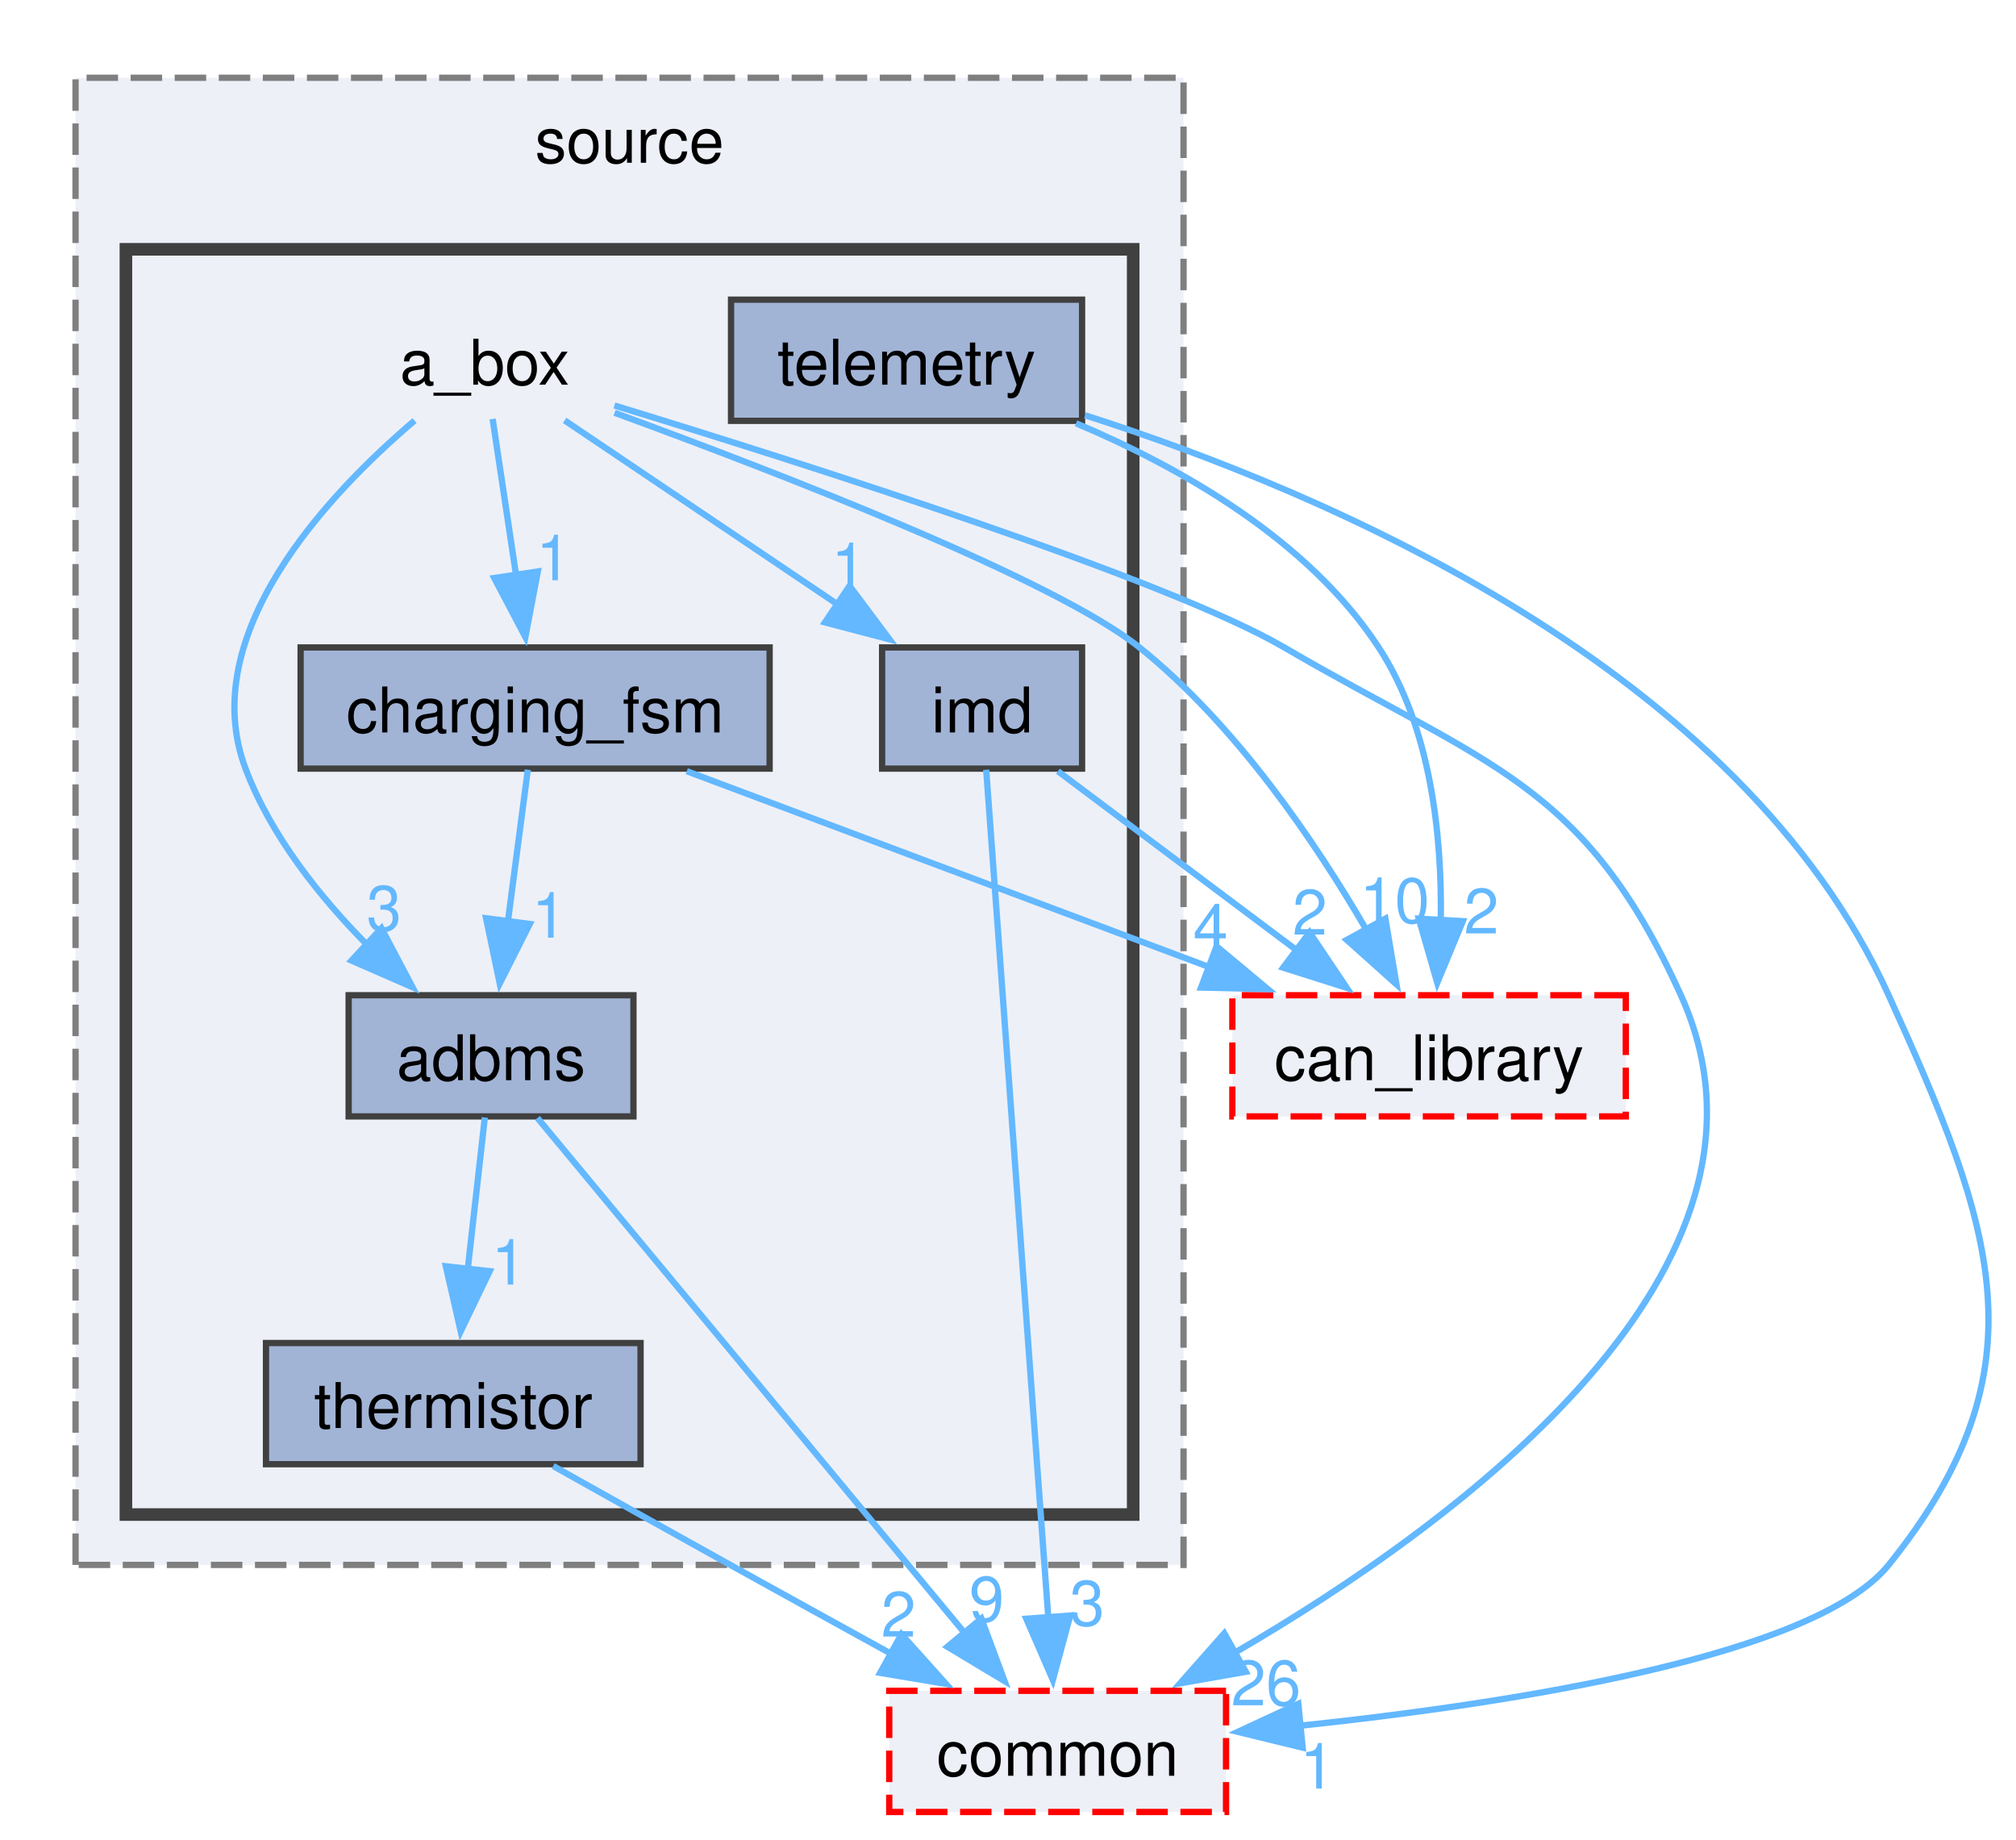
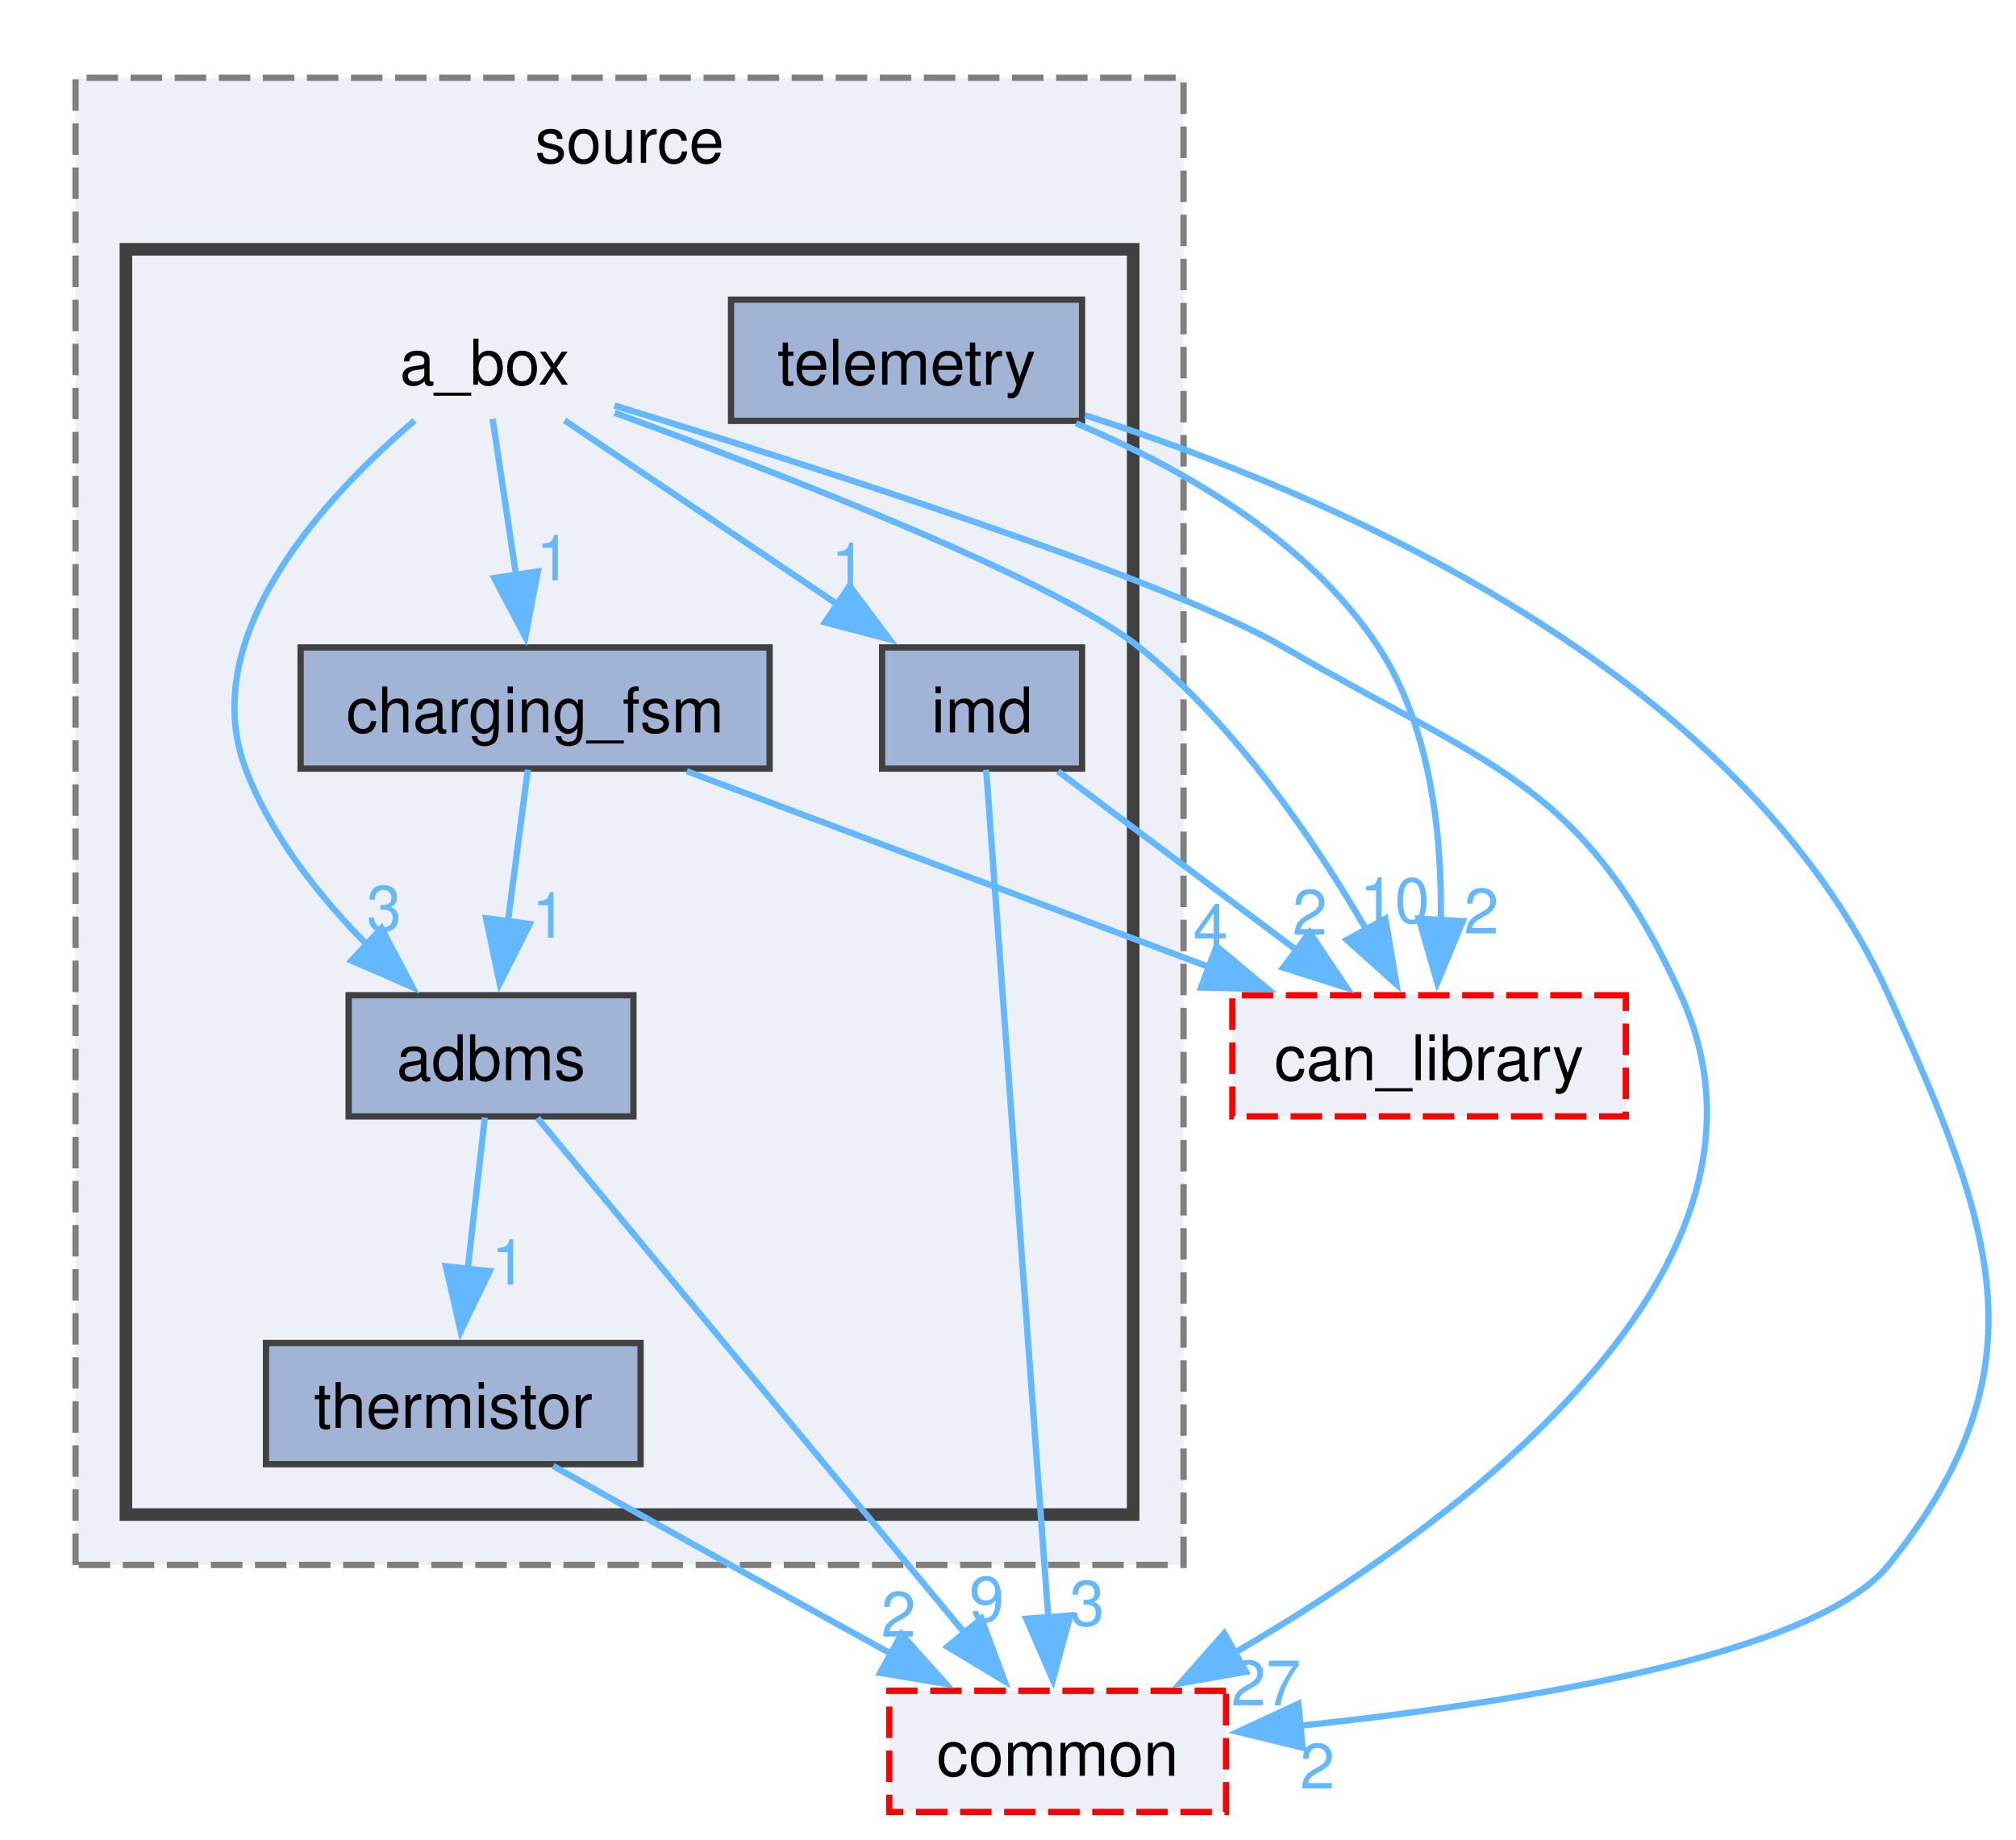
<svg xmlns="http://www.w3.org/2000/svg" xmlns:xlink="http://www.w3.org/1999/xlink" width="320pt" height="292pt" viewBox="0.00 0.00 320.23 291.50">
  <g id="graph0" class="graph" transform="scale(1 1) rotate(0) translate(4 287.5)">
    <g id="clust1" class="cluster">
      <g id="a_clust1">
        <a xlink:href="dir_05e217f700315e70ae47203d567fe0c9.html" target="_top" xlink:title="source">
          <polygon fill="#edf0f7" stroke="#7f7f7f" stroke-dasharray="5,2" points="8,-39.25 8,-275.5 184,-275.5 184,-39.25 8,-39.25" />
          <text text-anchor="middle" x="96" y="-262" font-family="Helvetica,sans-Serif" font-size="10.00">source</text>
        </a>
      </g>
    </g>
    <g id="clust2" class="cluster">
      <g id="a_clust2">
        <a xlink:href="dir_c5ffd08ff9aa00277f014903005f1bc0.html" target="_top">
          <polygon fill="#edf0f7" stroke="#404040" stroke-width="2" points="16,-47.25 16,-248.25 176,-248.25 176,-47.25 16,-47.25" />
        </a>
      </g>
    </g>
    <g id="node1" class="node">
      <text text-anchor="middle" x="73" y="-226.75" font-family="Helvetica,sans-Serif" font-size="10.00">a_box</text>
    </g>
    <g id="node2" class="node">
      <g id="a_node2">
        <a xlink:href="dir_ea9193e9e86f9bc4ee2f809bd800c685.html" target="_top" xlink:title="adbms">
          <polygon fill="#a2b4d6" stroke="#404040" points="96.62,-129.75 51.38,-129.75 51.38,-110.5 96.62,-110.5 96.62,-129.75" />
          <text text-anchor="middle" x="74" y="-116.25" font-family="Helvetica,sans-Serif" font-size="10.00">adbms</text>
        </a>
      </g>
    </g>
    <g id="edge5" class="edge">
      <g id="a_edge5">
        <a xlink:href="dir_000000_000001.html" target="_top">
          <path fill="none" stroke="#63b8ff" d="M61.85,-221.04C47.97,-209.23 27.02,-187.01 35,-165.75 39.04,-155 46.97,-145.14 54.63,-137.44" />
          <polygon fill="#63b8ff" stroke="#63b8ff" points="56.59,-140.39 61.53,-131.02 51.83,-135.26 56.59,-140.39" />
        </a>
      </g>
      <g id="a_edge5-headlabel">
        <a xlink:href="dir_000000_000001.html" target="_top" xlink:title="3">
          <text text-anchor="middle" x="57" y="-140.01" font-family="Helvetica,sans-Serif" font-size="10.00" fill="#63b8ff">3</text>
        </a>
      </g>
    </g>
    <g id="node3" class="node">
      <g id="a_node3">
        <a xlink:href="dir_9f35e10b22c4f6fda83e617c14ac8eb2.html" target="_top" xlink:title="charging_fsm">
          <polygon fill="#a2b4d6" stroke="#404040" points="118.25,-185 43.75,-185 43.75,-165.75 118.25,-165.75 118.25,-185" />
          <text text-anchor="middle" x="81" y="-171.5" font-family="Helvetica,sans-Serif" font-size="10.00">charging_fsm</text>
        </a>
      </g>
    </g>
    <g id="edge4" class="edge">
      <g id="a_edge4">
        <a xlink:href="dir_000000_000014.html" target="_top">
          <path fill="none" stroke="#63b8ff" d="M74.25,-221.3C75.25,-214.62 76.7,-204.96 78,-196.31" />
          <polygon fill="#63b8ff" stroke="#63b8ff" points="81.43,-197.07 79.45,-186.66 74.51,-196.03 81.43,-197.07" />
        </a>
      </g>
      <g id="a_edge4-headlabel">
        <a xlink:href="dir_000000_000014.html" target="_top" xlink:title="1">
          <text text-anchor="middle" x="83.93" y="-195.68" font-family="Helvetica,sans-Serif" font-size="10.00" fill="#63b8ff">1</text>
        </a>
      </g>
    </g>
    <g id="node4" class="node">
      <g id="a_node4">
        <a xlink:href="dir_8df646b3ee080b0039acf19a7d26a29b.html" target="_top" xlink:title="imd">
          <polygon fill="#a2b4d6" stroke="#404040" points="167.88,-185 136.12,-185 136.12,-165.75 167.88,-165.75 167.88,-185" />
          <text text-anchor="middle" x="152" y="-171.5" font-family="Helvetica,sans-Serif" font-size="10.00">imd</text>
        </a>
      </g>
    </g>
    <g id="edge3" class="edge">
      <g id="a_edge3">
        <a xlink:href="dir_000000_000045.html" target="_top">
          <path fill="none" stroke="#63b8ff" d="M85.69,-221.07C97.35,-213.22 114.89,-201.39 129.01,-191.87" />
          <polygon fill="#63b8ff" stroke="#63b8ff" points="130.95,-194.78 137.29,-186.29 127.04,-188.98 130.95,-194.78" />
        </a>
      </g>
      <g id="a_edge3-headlabel">
        <a xlink:href="dir_000000_000045.html" target="_top" xlink:title="1">
          <text text-anchor="middle" x="130.82" y="-194.42" font-family="Helvetica,sans-Serif" font-size="10.00" fill="#63b8ff">1</text>
        </a>
      </g>
    </g>
    <g id="node7" class="node">
      <g id="a_node7">
        <a xlink:href="dir_23383892851dd1305915cb7b74af71f4.html" target="_top" xlink:title="can_library">
          <polygon fill="#edf0f7" stroke="red" stroke-dasharray="5,2" points="254.25,-129.75 191.75,-129.75 191.75,-110.5 254.25,-110.5 254.25,-129.75" />
          <text text-anchor="middle" x="223" y="-116.25" font-family="Helvetica,sans-Serif" font-size="10.00">can_library</text>
        </a>
      </g>
    </g>
    <g id="edge1" class="edge">
      <g id="a_edge1">
        <a xlink:href="dir_000000_000012.html" target="_top">
          <path fill="none" stroke="#63b8ff" d="M93.62,-222.28C119.91,-212.66 163.59,-195.76 177,-185 192.31,-172.72 204.92,-154.12 213.04,-140.15" />
          <polygon fill="#63b8ff" stroke="#63b8ff" points="216.06,-141.92 217.82,-131.48 209.93,-138.54 216.06,-141.92" />
        </a>
      </g>
      <g id="a_edge1-headlabel">
        <a xlink:href="dir_000000_000012.html" target="_top" xlink:title="10">
          <text text-anchor="middle" x="217.54" y="-141.24" font-family="Helvetica,sans-Serif" font-size="10.00" fill="#63b8ff">10</text>
        </a>
      </g>
    </g>
    <g id="node8" class="node">
      <g id="a_node8">
        <a xlink:href="dir_5e269a536bf5351fb01f412fd1d14980.html" target="_top" xlink:title="common">
          <polygon fill="#edf0f7" stroke="red" stroke-dasharray="5,2" points="190.75,-19.25 137.25,-19.25 137.25,0 190.75,0 190.75,-19.25" />
          <text text-anchor="middle" x="164" y="-5.75" font-family="Helvetica,sans-Serif" font-size="10.00">common</text>
        </a>
      </g>
    </g>
    <g id="edge2" class="edge">
      <g id="a_edge2">
        <a xlink:href="dir_000000_000015.html" target="_top">
          <path fill="none" stroke="#63b8ff" d="M93.59,-223.44C124.57,-213.96 181.54,-195.79 200,-185 232.15,-166.21 247.63,-163.67 263,-129.75 282.65,-86.39 227.78,-46.03 192.06,-25.26" />
          <polygon fill="#63b8ff" stroke="#63b8ff" points="193.89,-22.27 183.45,-20.44 190.47,-28.38 193.89,-22.27" />
        </a>
      </g>
      <g id="a_edge2-headlabel">
-         <a xlink:href="dir_000000_000015.html" target="_top" xlink:title="26">
-           <text text-anchor="middle" x="197.09" y="-16.94" font-family="Helvetica,sans-Serif" font-size="10.00" fill="#63b8ff">26</text>
+         <a xlink:href="dir_000000_000015.html" target="_top" xlink:title="27">
+           <text text-anchor="middle" x="197.09" y="-16.94" font-family="Helvetica,sans-Serif" font-size="10.00" fill="#63b8ff">27</text>
        </a>
      </g>
    </g>
    <g id="node6" class="node">
      <g id="a_node6">
        <a xlink:href="dir_324084d18c9986b80f402d748fad8be8.html" target="_top" xlink:title="thermistor">
          <polygon fill="#a2b4d6" stroke="#404040" points="97.75,-74.5 38.25,-74.5 38.25,-55.25 97.75,-55.25 97.75,-74.5" />
          <text text-anchor="middle" x="68" y="-61" font-family="Helvetica,sans-Serif" font-size="10.00">thermistor</text>
        </a>
      </g>
    </g>
    <g id="edge6" class="edge">
      <g id="a_edge6">
        <a xlink:href="dir_000001_000088.html" target="_top">
          <path fill="none" stroke="#63b8ff" d="M73.01,-110.33C72.27,-103.74 71.22,-94.46 70.28,-86.07" />
          <polygon fill="#63b8ff" stroke="#63b8ff" points="73.78,-85.91 69.18,-76.36 66.82,-86.69 73.78,-85.91" />
        </a>
      </g>
      <g id="a_edge6-headlabel">
        <a xlink:href="dir_000001_000088.html" target="_top" xlink:title="1">
          <text text-anchor="middle" x="76.83" y="-83.78" font-family="Helvetica,sans-Serif" font-size="10.00" fill="#63b8ff">1</text>
        </a>
      </g>
    </g>
    <g id="edge7" class="edge">
      <g id="a_edge7">
        <a xlink:href="dir_000001_000015.html" target="_top">
          <path fill="none" stroke="#63b8ff" d="M81.37,-110.25C96.2,-92.36 129.91,-51.72 149.38,-28.25" />
          <polygon fill="#63b8ff" stroke="#63b8ff" points="151.88,-30.72 155.57,-20.79 146.49,-26.25 151.88,-30.72" />
        </a>
      </g>
      <g id="a_edge7-headlabel">
        <a xlink:href="dir_000001_000015.html" target="_top" xlink:title="9">
          <text text-anchor="middle" x="152.73" y="-30.26" font-family="Helvetica,sans-Serif" font-size="10.00" fill="#63b8ff">9</text>
        </a>
      </g>
    </g>
    <g id="edge9" class="edge">
      <g id="a_edge9">
        <a xlink:href="dir_000014_000001.html" target="_top">
          <path fill="none" stroke="#63b8ff" d="M79.84,-165.58C78.98,-158.99 77.76,-149.71 76.66,-141.32" />
          <polygon fill="#63b8ff" stroke="#63b8ff" points="80.15,-141.07 75.38,-131.61 73.21,-141.98 80.15,-141.07" />
        </a>
      </g>
      <g id="a_edge9-headlabel">
        <a xlink:href="dir_000014_000001.html" target="_top" xlink:title="1">
          <text text-anchor="middle" x="83.24" y="-138.89" font-family="Helvetica,sans-Serif" font-size="10.00" fill="#63b8ff">1</text>
        </a>
      </g>
    </g>
    <g id="edge8" class="edge">
      <g id="a_edge8">
        <a xlink:href="dir_000014_000012.html" target="_top">
          <path fill="none" stroke="#63b8ff" d="M105.09,-165.34C127.94,-156.77 162.52,-143.81 188.33,-134.13" />
          <polygon fill="#63b8ff" stroke="#63b8ff" points="189.24,-137.52 197.38,-130.73 186.78,-130.97 189.24,-137.52" />
        </a>
      </g>
      <g id="a_edge8-headlabel">
        <a xlink:href="dir_000014_000012.html" target="_top" xlink:title="4">
          <text text-anchor="middle" x="188.29" y="-137.04" font-family="Helvetica,sans-Serif" font-size="10.00" fill="#63b8ff">4</text>
        </a>
      </g>
    </g>
    <g id="edge10" class="edge">
      <g id="a_edge10">
        <a xlink:href="dir_000045_000012.html" target="_top">
          <path fill="none" stroke="#63b8ff" d="M164.04,-165.34C174.41,-157.57 189.6,-146.17 201.97,-136.9" />
          <polygon fill="#63b8ff" stroke="#63b8ff" points="204.02,-139.73 209.92,-130.93 199.82,-134.13 204.02,-139.73" />
        </a>
      </g>
      <g id="a_edge10-headlabel">
        <a xlink:href="dir_000045_000012.html" target="_top" xlink:title="2">
          <text text-anchor="middle" x="204.06" y="-139.38" font-family="Helvetica,sans-Serif" font-size="10.00" fill="#63b8ff">2</text>
        </a>
      </g>
    </g>
    <g id="edge11" class="edge">
      <g id="a_edge11">
        <a xlink:href="dir_000045_000015.html" target="_top">
          <path fill="none" stroke="#63b8ff" d="M152.65,-165.57C154.5,-140.25 159.89,-66.75 162.52,-30.84" />
          <polygon fill="#63b8ff" stroke="#63b8ff" points="166,-31.21 163.24,-20.98 159.02,-30.7 166,-31.21" />
        </a>
      </g>
      <g id="a_edge11-headlabel">
        <a xlink:href="dir_000045_000015.html" target="_top" xlink:title="3">
          <text text-anchor="middle" x="168.68" y="-29.62" font-family="Helvetica,sans-Serif" font-size="10.00" fill="#63b8ff">3</text>
        </a>
      </g>
    </g>
    <g id="node5" class="node">
      <g id="a_node5">
        <a xlink:href="dir_5ee2135634d39a3e81bef88fa244c00c.html" target="_top" xlink:title="telemetry">
          <polygon fill="#a2b4d6" stroke="#404040" points="167.88,-240.25 112.12,-240.25 112.12,-221 167.88,-221 167.88,-240.25" />
          <text text-anchor="middle" x="140" y="-226.75" font-family="Helvetica,sans-Serif" font-size="10.00">telemetry</text>
        </a>
      </g>
    </g>
    <g id="edge12" class="edge">
      <g id="a_edge12">
        <a xlink:href="dir_000078_000012.html" target="_top">
          <path fill="none" stroke="#63b8ff" d="M166.92,-220.61C183.56,-213.59 203.8,-202.12 215,-185 223.35,-172.24 225.07,-154.95 224.86,-141.57" />
          <polygon fill="#63b8ff" stroke="#63b8ff" points="228.36,-141.52 224.3,-131.73 221.37,-141.91 228.36,-141.52" />
        </a>
      </g>
      <g id="a_edge12-headlabel">
        <a xlink:href="dir_000078_000012.html" target="_top" xlink:title="2">
          <text text-anchor="middle" x="231.31" y="-139.56" font-family="Helvetica,sans-Serif" font-size="10.00" fill="#63b8ff">2</text>
        </a>
      </g>
    </g>
    <g id="edge13" class="edge">
      <g id="a_edge13">
        <a xlink:href="dir_000078_000015.html" target="_top">
          <path fill="none" stroke="#63b8ff" d="M168.36,-221.88C206.56,-209.65 272.44,-181.74 296,-129.75 312.6,-93.11 321.25,-70.56 296,-39.25 284.4,-24.86 237.01,-17.34 202.32,-13.68" />
          <polygon fill="#63b8ff" stroke="#63b8ff" points="202.92,-10.22 192.62,-12.73 202.23,-17.19 202.92,-10.22" />
        </a>
      </g>
      <g id="a_edge13-headlabel">
-         <a xlink:href="dir_000078_000015.html" target="_top" xlink:title="1">
-           <text text-anchor="middle" x="205.26" y="-3.72" font-family="Helvetica,sans-Serif" font-size="10.00" fill="#63b8ff">1</text>
+         <a xlink:href="dir_000078_000015.html" target="_top" xlink:title="2">
+           <text text-anchor="middle" x="205.26" y="-3.72" font-family="Helvetica,sans-Serif" font-size="10.00" fill="#63b8ff">2</text>
        </a>
      </g>
    </g>
    <g id="edge14" class="edge">
      <g id="a_edge14">
        <a xlink:href="dir_000088_000015.html" target="_top">
          <path fill="none" stroke="#63b8ff" d="M83.87,-54.96C92.23,-50.27 102.66,-44.43 112,-39.25 120.36,-34.61 129.5,-29.57 137.74,-25.03" />
          <polygon fill="#63b8ff" stroke="#63b8ff" points="139.19,-28.23 146.26,-20.35 135.81,-22.1 139.19,-28.23" />
        </a>
      </g>
      <g id="a_edge14-headlabel">
        <a xlink:href="dir_000088_000015.html" target="_top" xlink:title="2">
          <text text-anchor="middle" x="138.73" y="-27.85" font-family="Helvetica,sans-Serif" font-size="10.00" fill="#63b8ff">2</text>
        </a>
      </g>
    </g>
  </g>
</svg>
